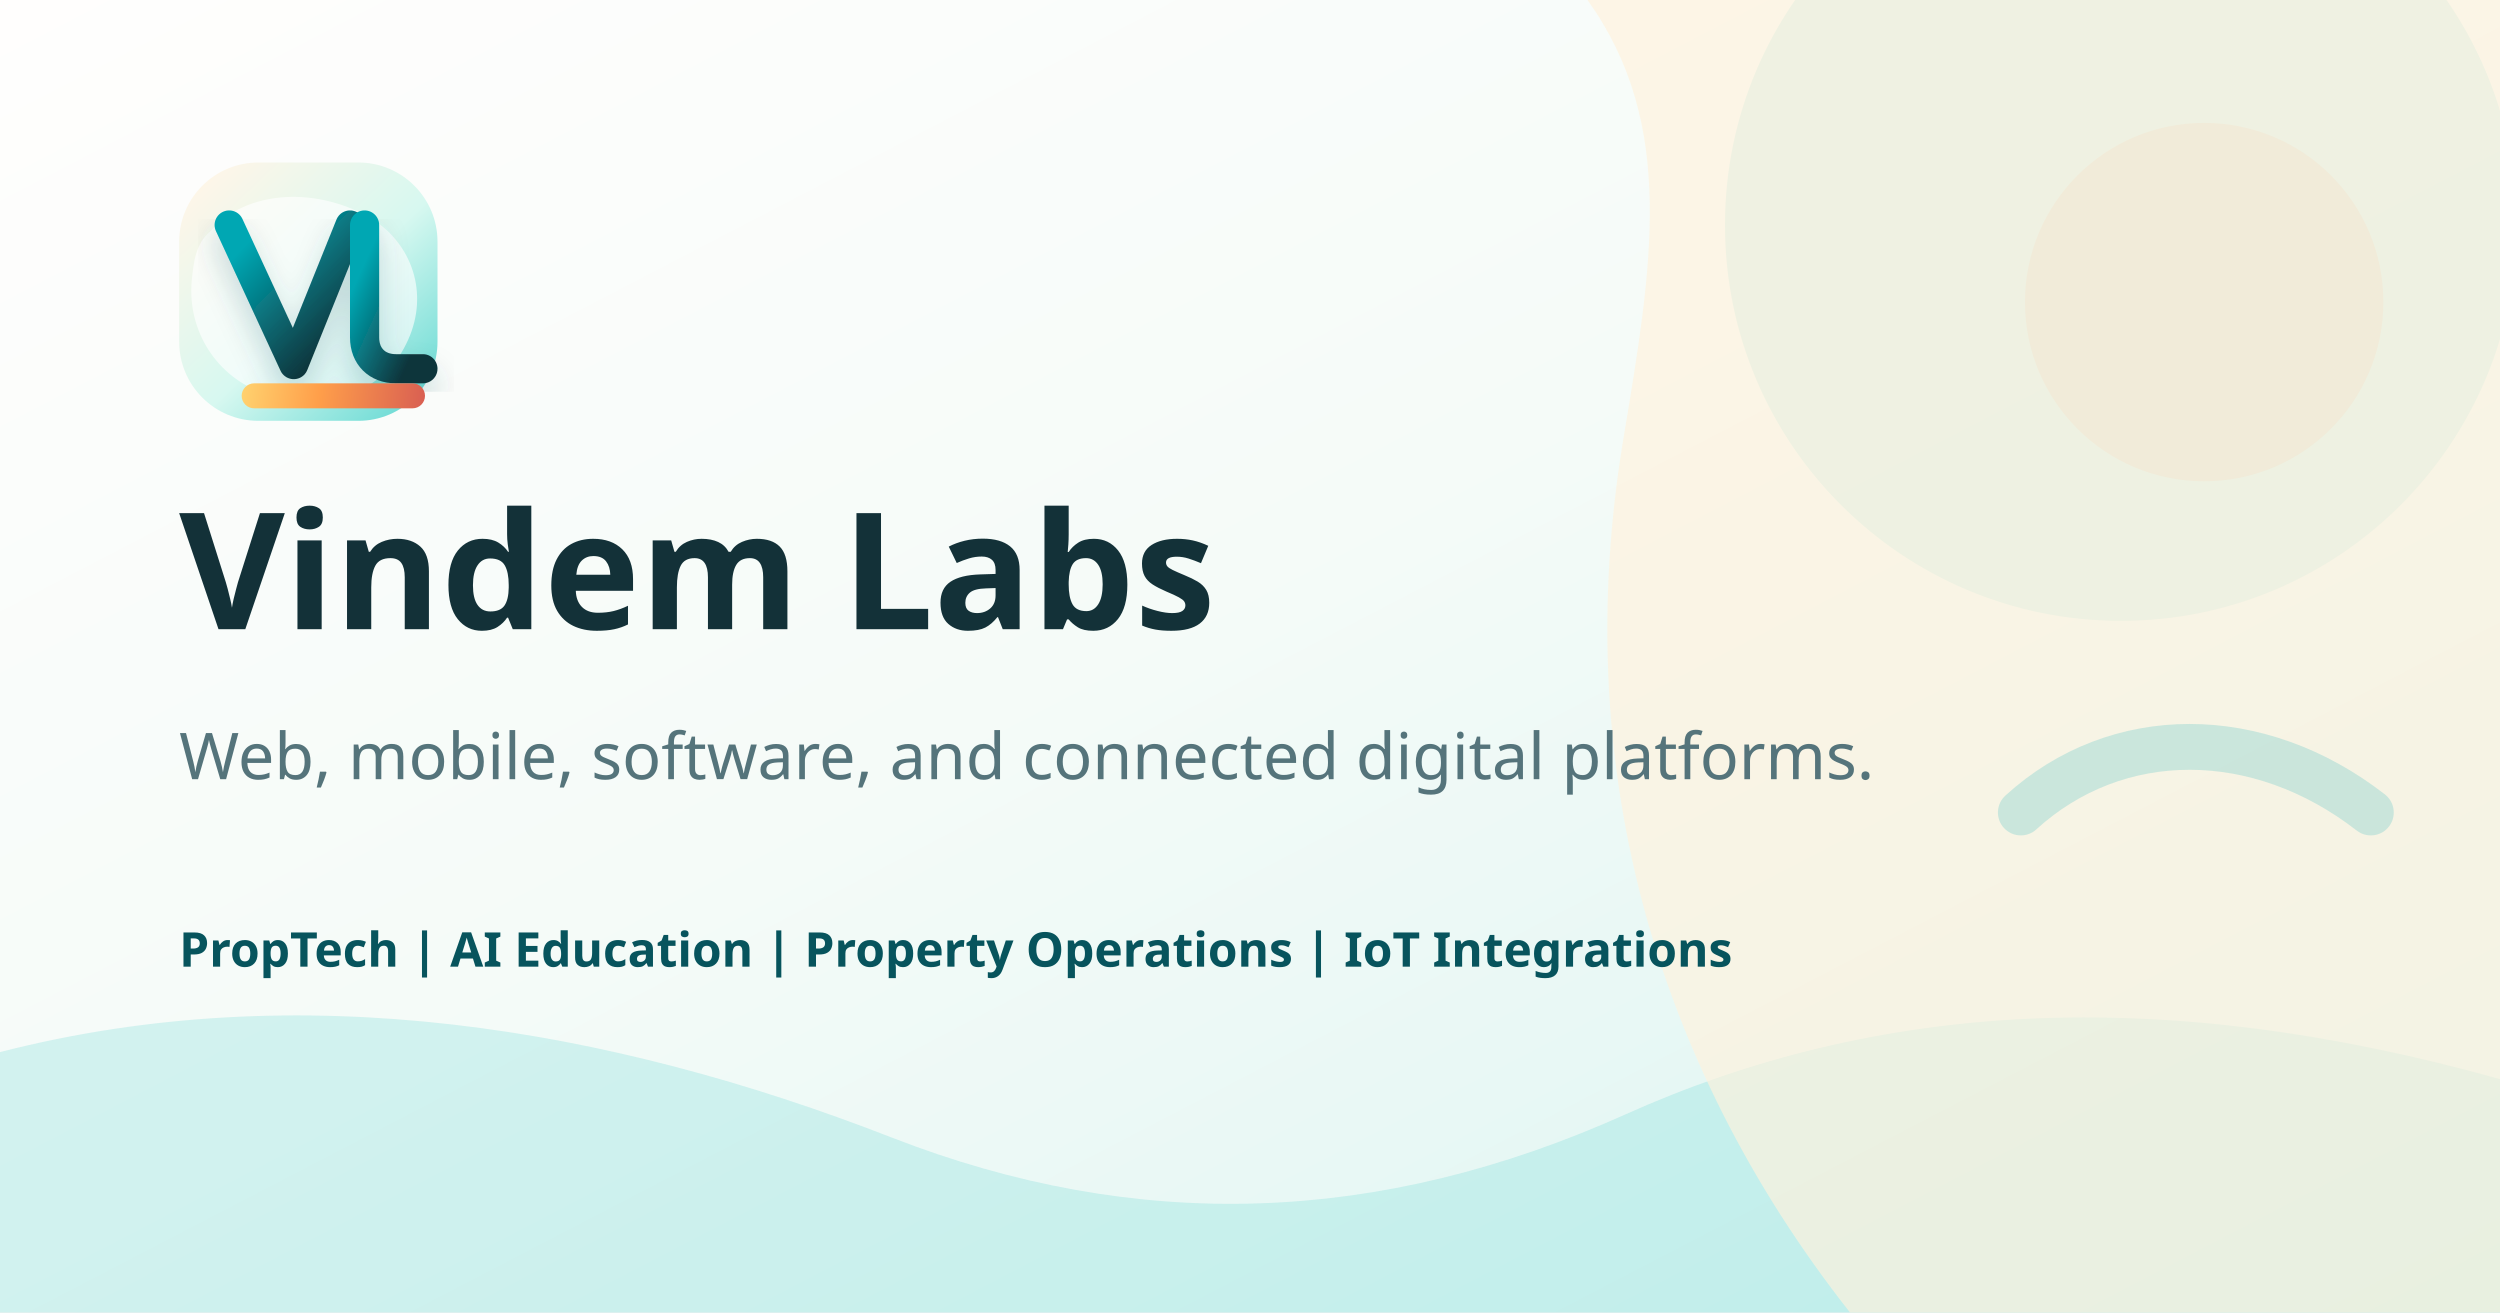
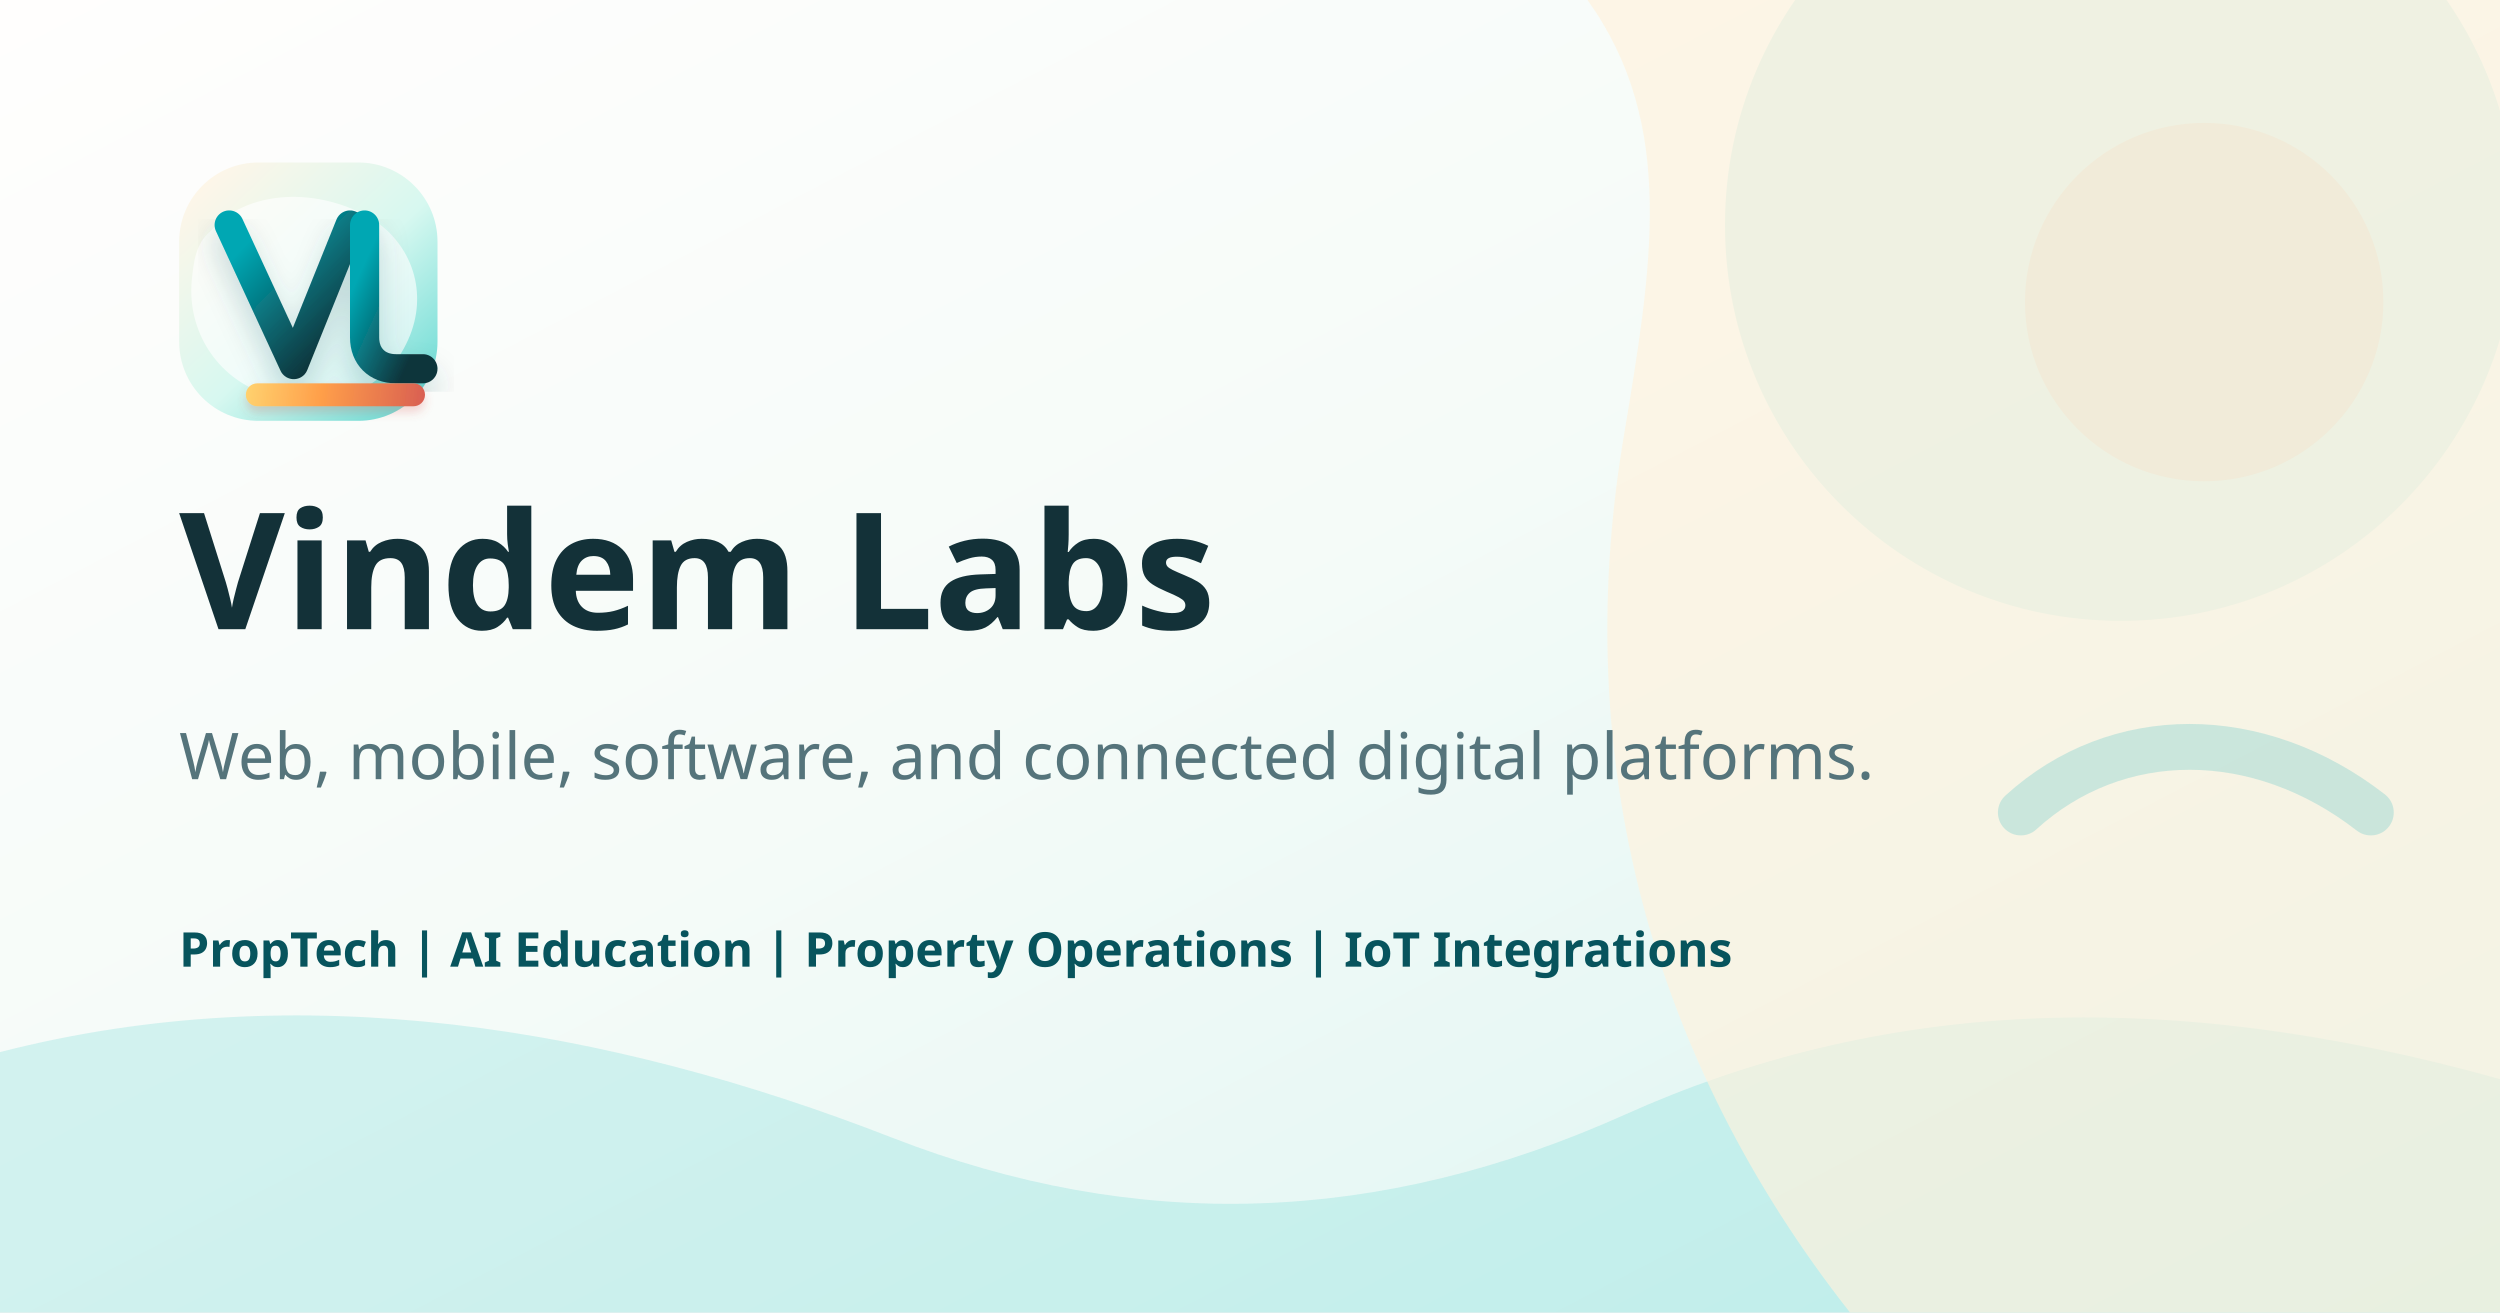
<svg xmlns="http://www.w3.org/2000/svg" viewBox="0 0 1200 630">
  <defs>
    <linearGradient id="bg" x1="0%" y1="0%" x2="100%" y2="100%">
      <stop offset="0%" stop-color="#fffefd" />
      <stop offset="47%" stop-color="#f5fbf8" />
      <stop offset="100%" stop-color="#d9f4f1" />
    </linearGradient>
    <linearGradient id="tile" x1="8%" y1="6%" x2="92%" y2="94%">
      <stop offset="0%" stop-color="#fff6e8" />
      <stop offset="55%" stop-color="#d7f8f0" />
      <stop offset="100%" stop-color="#6ddbd5" />
    </linearGradient>
    <linearGradient id="ink" x1="16%" y1="12%" x2="84%" y2="88%">
      <stop offset="0%" stop-color="#00a7b3" />
      <stop offset="100%" stop-color="#11343b" />
    </linearGradient>
-     <linearGradient id="sunset" x1="116" y1="184" x2="204" y2="194" gradientUnits="userSpaceOnUse">
+     <linearGradient id="sunset" x1="118" y1="184" x2="204" y2="194" gradientUnits="userSpaceOnUse">
      <stop offset="0%" stop-color="#ffd26f" />
      <stop offset="42%" stop-color="#ff9f4a" />
      <stop offset="100%" stop-color="#d95f52" />
    </linearGradient>
+     <filter id="accent-lift" x="-20%" y="-120%" width="140%" height="340%">
+       <feDropShadow dx="0" dy="3" stdDeviation="2.2" flood-color="#d95f52" flood-opacity="0.24" />
+     </filter>
    <filter id="lift" x="-16%" y="-16%" width="132%" height="132%">
      <feDropShadow dx="0" dy="8" stdDeviation="7" flood-color="#07545d" flood-opacity="0.2" />
    </filter>
  </defs>
  <rect width="1200" height="630" fill="url(#bg)" />
  <circle cx="1018" cy="108" r="190" fill="#beece7" opacity="0.68" />
  <circle cx="1058" cy="145" r="86" fill="#f4976c" opacity="0.2" />
  <path d="M0 505C144 468 292 493 428 546C546 592 662 588 780 535C900 481 1036 472 1200 518V630H0Z" fill="#62d4d0" opacity="0.24" />
  <path d="M762 0H1200V630H888C792 508 754 364 779 212C793 128 805 60 762 0Z" fill="#fff2dc" opacity="0.66" />
  <path d="M970 390C1016 348 1084 348 1138 390" fill="none" stroke="#00a7b3" stroke-width="22" stroke-linecap="round" opacity="0.18" />
  <rect x="86" y="78" width="124" height="124" rx="38" fill="url(#tile)" />
  <path d="M101 111C118 91 153 89 180 106C199 119 206 143 195 165C184 188 156 199 127 189C104 181 90 159 92 135C93 125 94 117 101 111Z" fill="#ffffff" opacity="0.64" />
  <g filter="url(#lift)" fill="none" stroke="url(#ink)" stroke-linecap="round" stroke-linejoin="round">
    <path d="M110 108L141 175L168 108" stroke-width="14" />
    <path d="M175 108V162C175 171 181 177 190 177H203" stroke-width="14" />
  </g>
-   <rect x="116" y="184" width="88" height="12" rx="6" fill="url(#sunset)" />
+   <rect x="118" y="184" width="86" height="11" rx="5.5" fill="url(#sunset)" filter="url(#accent-lift)" />
  <text x="86" y="302" fill="#133138" font-family="Sora, Avenir Next, Segoe UI, sans-serif" font-size="78" font-weight="800">Vindem Labs</text>
  <text x="86" y="374" fill="#55747b" font-family="Sora, Avenir Next, Segoe UI, sans-serif" font-size="31">Web, mobile, software, and connected digital platforms.</text>
  <text x="86" y="464" fill="#07545d" font-family="Sora, Avenir Next, Segoe UI, sans-serif" font-size="23" font-weight="800">PropTech | AI Education | Property Operations | IoT Integrations</text>
</svg>
